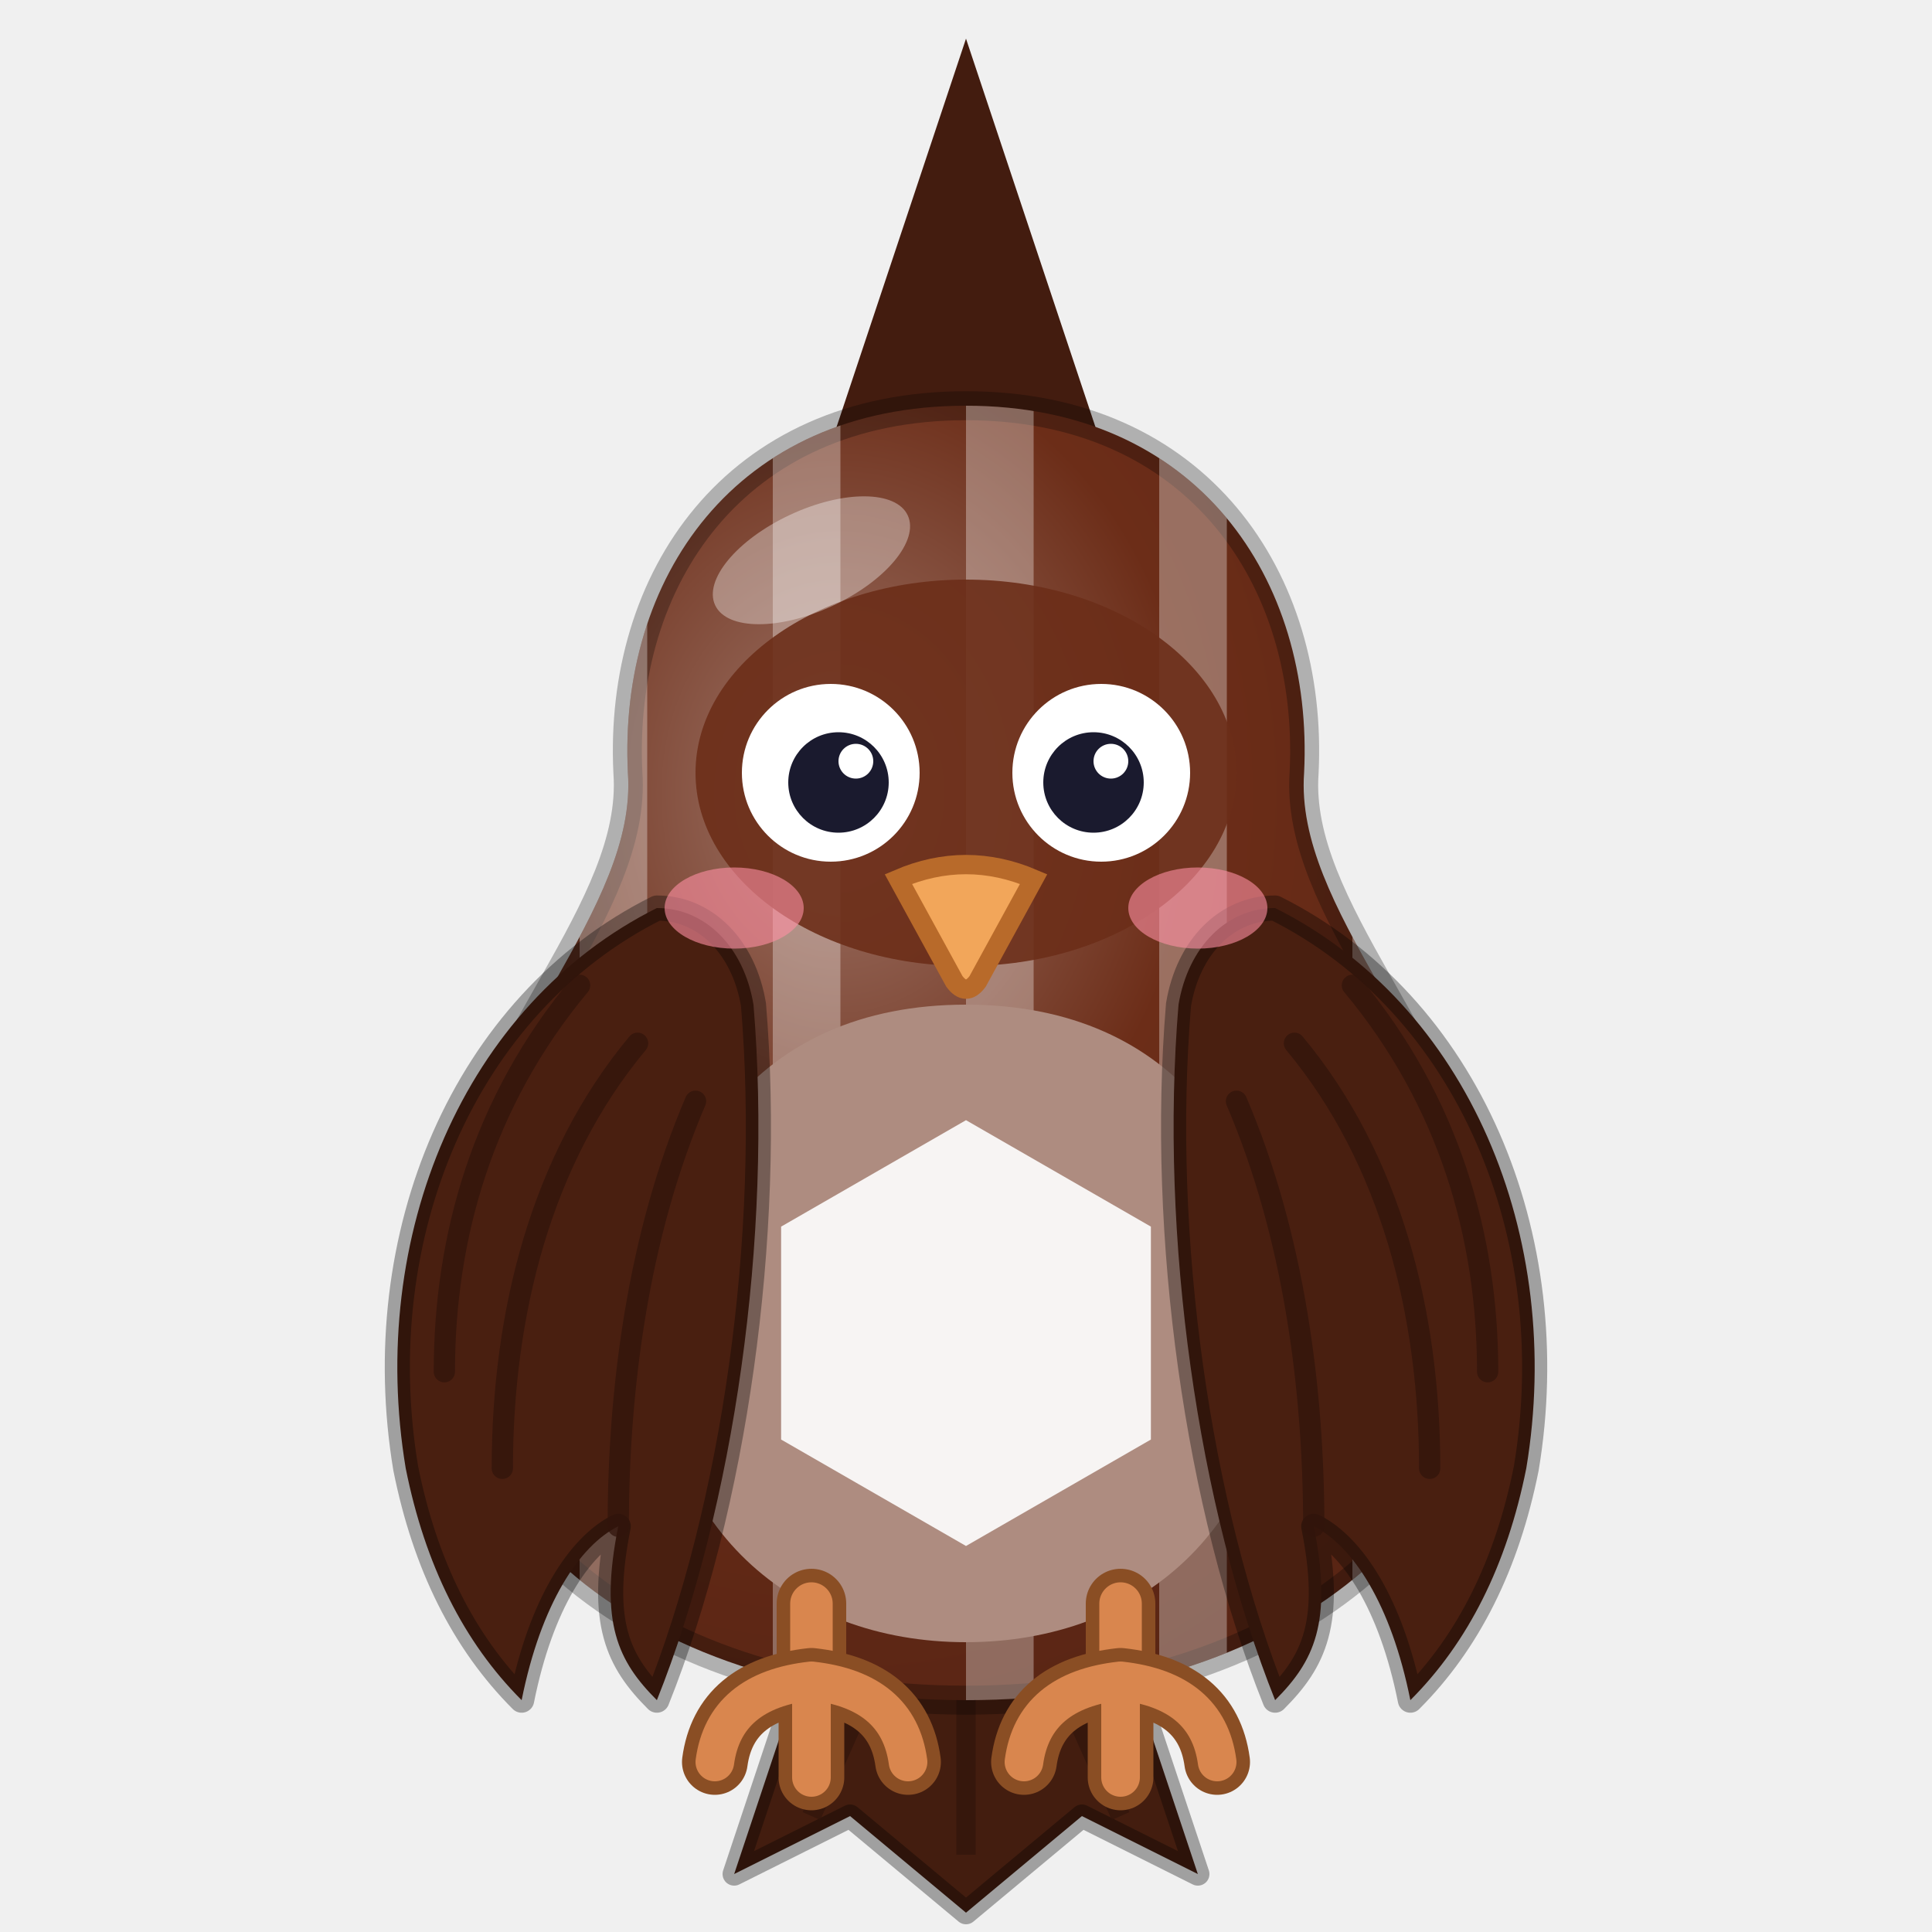
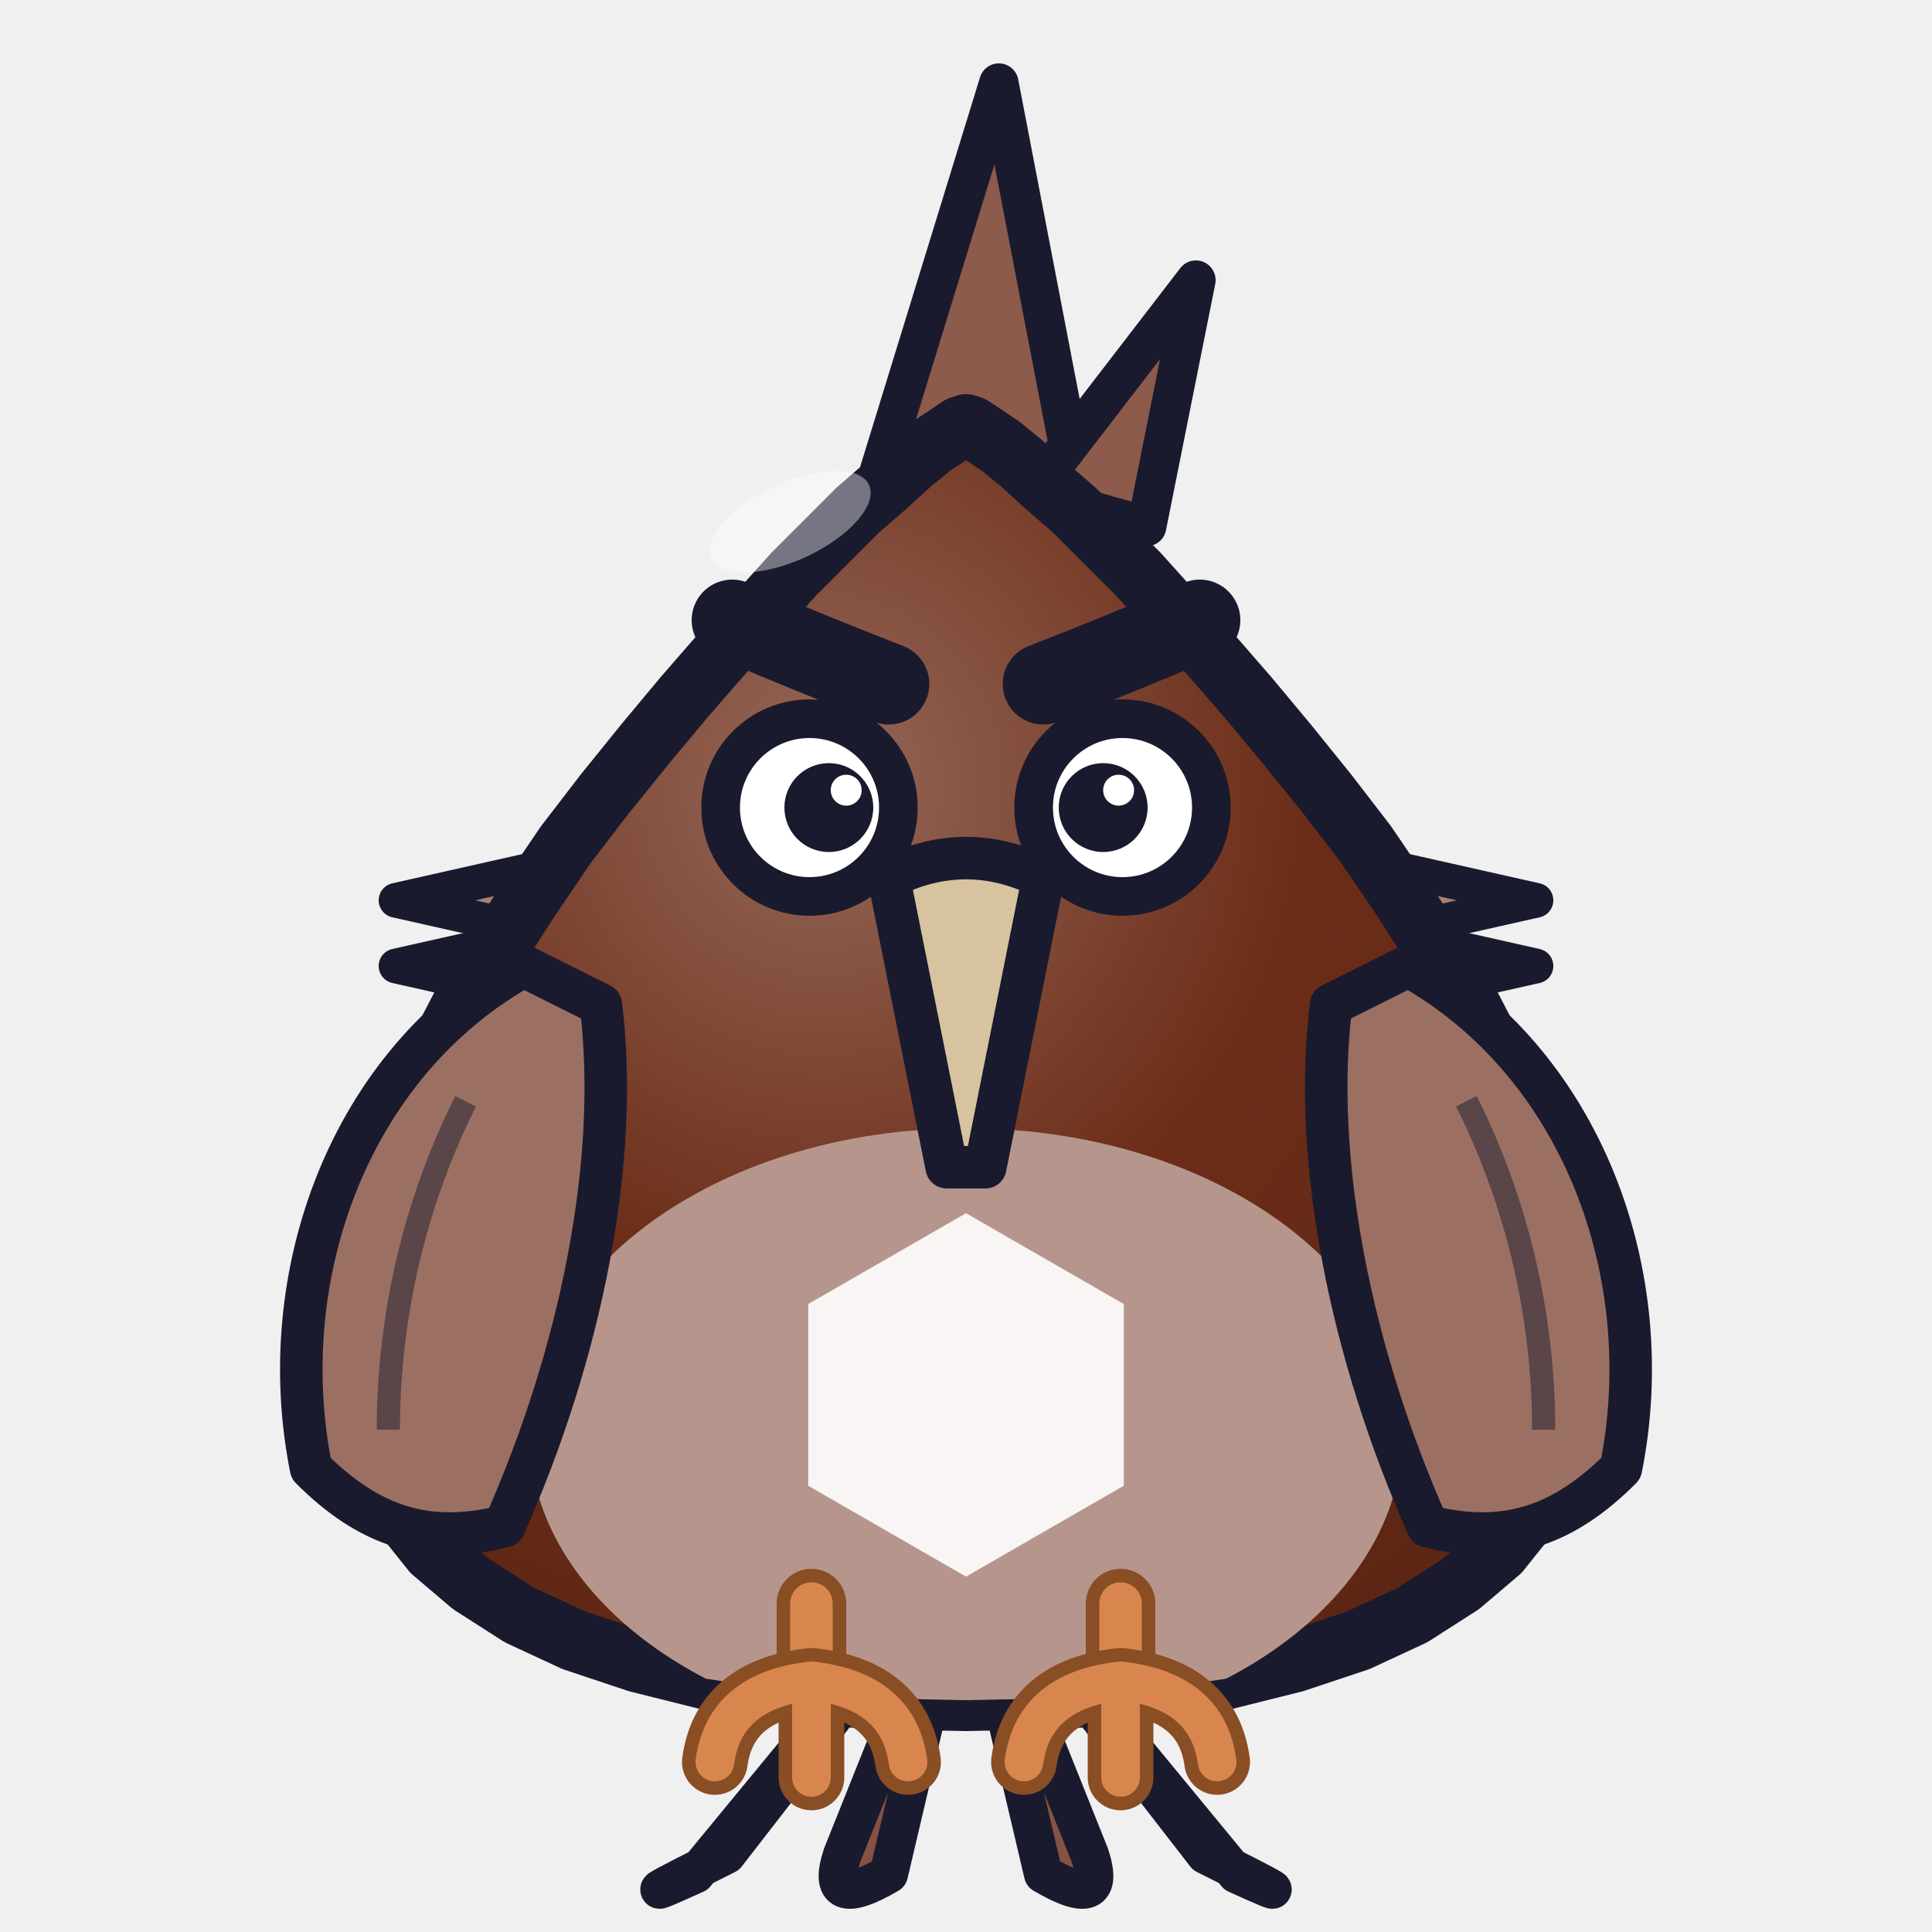
- <svg xmlns="http://www.w3.org/2000/svg" viewBox="0 0 100 100" data-color="brown" data-expr="idle" data-frame="fold" data-ver="4">
+ <svg xmlns="http://www.w3.org/2000/svg" viewBox="0 0 100 100" data-color="brown" data-expr="idle" data-frame="fold" data-ver="5" data-character="도토리">
  <defs>
-     <radialGradient id="bbrown" cx="38%" cy="30%" r="75%">
-       <stop offset="0" stop-color="#9F7669" />
-       <stop offset=".45" stop-color="#6C2D18" />
-       <stop offset="1" stop-color="#592514" />
+     <radialGradient id="gbrown" cx="38%" cy="28%" r="80%">
+       <stop offset="0" stop-color="#956859" />
+       <stop offset=".5" stop-color="#6C2D18" />
+       <stop offset="1" stop-color="#5C2614" />
    </radialGradient>
-     <pattern id="ptbrown" width="10" height="10" patternUnits="userSpaceOnUse">
-       <g opacity=".32">
-         <rect width="3.5" height="10" fill="#FFFFFF" />
-       </g>
-     </pattern>
-     <clipPath id="cbbrown">
-       <path d="M50 21 C62 21 68 30 67.5 40 C67 47 75 54 77 64 C79 78 67 88 50 88 C33 88 21 78 23 64 C25 54 33 47 32.5 40 C32 30 38 21 50 21Z" />
+     <clipPath id="cbrown">
+       <path d="M50 22 50.3 22.1 50.9 22.5 51.8 23.1 52.9 24 54.1 25.1 55.6 26.4 57.2 28 58.9 29.7 60.7 31.7 62.6 33.8 64.6 36.1 66.6 38.5 68.7 41.1 70.7 43.7 72.6 46.5 74.4 49.3 76.1 52.1 77.6 55 78.9 57.9 79.9 60.7 80.7 63.5 81.2 66.3 81.5 68.9 81.5 71.5 81.1 73.9 80.4 76.2 79.2 78.3 77.6 80.3 75.6 82 73.1 83.6 70.3 84.9 67 86 63.4 86.9 59.4 87.5 55 87.9 50 88 45 87.9 40.6 87.5 36.6 86.9 33 86 29.7 84.9 26.9 83.6 24.4 82 22.4 80.3 20.8 78.3 19.6 76.2 18.9 73.9 18.5 71.5 18.5 68.9 18.8 66.3 19.3 63.5 20.1 60.7 21.1 57.9 22.4 55 23.9 52.1 25.6 49.3 27.4 46.5 29.3 43.7 31.3 41.1 33.4 38.5 35.4 36.1 37.4 33.8 39.3 31.7 41.1 29.7 42.8 28 44.4 26.4 45.9 25.1 47.1 24 48.2 23.1 49.1 22.5 49.7 22.1Z" />
    </clipPath>
  </defs>
-   <path d="M43 82 L38 97 L44 94 L50 99 L56 94 L62 97 L57 82Z" fill="#431D0F" stroke="#0005" stroke-width="1.2" stroke-linejoin="round" />
-   <path d="M50 86 V96 M46 85 L42 94 M54 85 L58 94" fill="none" stroke="#31140B" stroke-width="1" opacity=".7" />
-   <g class="crest" transform="translate(0 -8)">
-     <path d="M43 31 L50 10 L57 31z" fill="#431C0F" />
+   <path d="M50 80 L36 97 Q31.6 99 37.6 96Z" fill="#865342" stroke="#1A1A2E" stroke-width="2" stroke-linejoin="round" />
+   <path d="M50 80 L64 97 Q68.4 99 62.4 96Z" fill="#865342" stroke="#1A1A2E" stroke-width="2" stroke-linejoin="round" />
+   <path d="M50 80 L46 97 Q42.6 99 43.6 96Z" fill="#865342" stroke="#1A1A2E" stroke-width="2" stroke-linejoin="round" />
+   <path d="M50 80 L54 97 Q57.4 99 56.4 96Z" fill="#865342" stroke="#1A1A2E" stroke-width="2" stroke-linejoin="round" />
+   <g transform="translate(50 23) scale(.85)">
+     <path d="M-6 4 L2 -22 L7 4Z" fill="#8C5B4B" stroke="#1A1A2E" stroke-width="2.4" stroke-linejoin="round" />
+     <path d="M4 3 L14 -10 L11 5Z" fill="#8C5B4B" stroke="#1A1A2E" stroke-width="2.4" stroke-linejoin="round" />
  </g>
-   <path d="M50 21 C62 21 68 30 67.5 40 C67 47 75 54 77 64 C79 78 67 88 50 88 C33 88 21 78 23 64 C25 54 33 47 32.5 40 C32 30 38 21 50 21Z" fill="url(#bbrown)" stroke="#0004" stroke-width="1.5" />
-   <rect x="18" y="18" width="64" height="72" fill="url(#ptbrown)" clip-path="url(#cbbrown)" />
-   <ellipse cx="50" cy="40" rx="14" ry="10" fill="#6C2D18" opacity=".9" />
-   <path d="M50 52 C61 52 66 60 66 69 C66 79 59 85 50 85 C41 85 34 79 34 69 C34 60 39 52 50 52Z" fill="#AE8C80" />
-   <g transform="translate(50 69) scale(.58) translate(-50 -50)">
+   <path d="M28.5 44.8 L20.5 46.6 L28.5 48.4Z" fill="#A78174" stroke="#1A1A2E" stroke-width="1.8" stroke-linejoin="round" />
+   <path d="M28.5 48.2 L20.5 50 L28.5 51.8Z" fill="#A78174" stroke="#1A1A2E" stroke-width="1.8" stroke-linejoin="round" />
+   <path d="M71.5 44.8 L79.5 46.6 L71.5 48.4Z" fill="#A78174" stroke="#1A1A2E" stroke-width="1.8" stroke-linejoin="round" />
+   <path d="M71.5 48.2 L79.5 50 L71.5 51.8Z" fill="#A78174" stroke="#1A1A2E" stroke-width="1.8" stroke-linejoin="round" />
+   <path d="M50 22 50.3 22.1 50.9 22.5 51.8 23.1 52.9 24 54.1 25.1 55.6 26.4 57.2 28 58.9 29.7 60.7 31.7 62.6 33.8 64.6 36.1 66.6 38.5 68.7 41.1 70.7 43.7 72.6 46.5 74.4 49.3 76.1 52.1 77.6 55 78.9 57.9 79.9 60.7 80.7 63.5 81.2 66.3 81.5 68.9 81.5 71.5 81.1 73.9 80.4 76.2 79.2 78.3 77.6 80.3 75.6 82 73.1 83.6 70.3 84.9 67 86 63.4 86.9 59.4 87.5 55 87.9 50 88 45 87.9 40.6 87.5 36.6 86.9 33 86 29.7 84.9 26.9 83.6 24.4 82 22.4 80.3 20.8 78.3 19.6 76.2 18.9 73.9 18.5 71.5 18.5 68.9 18.8 66.3 19.3 63.5 20.1 60.7 21.1 57.9 22.4 55 23.9 52.1 25.6 49.3 27.4 46.5 29.3 43.7 31.3 41.1 33.4 38.5 35.4 36.1 37.4 33.8 39.3 31.7 41.1 29.7 42.8 28 44.4 26.4 45.9 25.1 47.1 24 48.2 23.1 49.1 22.5 49.7 22.1Z" fill="url(#gbrown)" stroke="#1A1A2E" stroke-width="3.2" stroke-linejoin="round" />
+   <g clip-path="url(#cbrown)">
+     <ellipse cx="50" cy="74.2" rx="22.6" ry="15.8" fill="#B6968C" />
+   </g>
+   <g transform="translate(50 72.2) scale(0.495) translate(-50 -50)">
    <polygon points="50,31 66.5,40.5 66.5,59.5 50,69 33.5,59.5 33.5,40.5" fill="#FFFFFF" fill-opacity=".9" />
  </g>
  <g class="wing wing-l">
-     <path class="wing-shape" d="M34 47 C24 52 19 64 21 76 C22 81 24 85 27 88 C28 83 30 80 32 79 C31 84 32 86 34 88 C38 78 40 64 39 52 C38.5 49 36.5 47 34 47Z" fill="#491F10" stroke="#0005" stroke-width="1.3" stroke-linejoin="round" />
-     <path d="M33 54 C28 60 26 68 26 76 M36 57 C33 64 32 72 32 79 M30 51 C25 57 23 64 23 71" fill="none" stroke="#31140B" stroke-width="1.1" stroke-linecap="round" opacity=".75" />
+     <g transform="translate(-6.9 0)">
+       <path d="M34 50 C25 55 21 66 23 76 C26 79 29 80 33 79 C37 70 39 60 38 52Z" fill="#9B7062" stroke="#1A1A2E" stroke-width="2.2" stroke-linejoin="round" />
+       <path d="M31 57 C28 63 27 69 27 74" fill="none" stroke="#1A1A2E" stroke-width="1.2" opacity=".5" />
+     </g>
  </g>
  <g class="wing wing-r" transform="translate(100 0) scale(-1 1)">
-     <path class="wing-shape" d="M34 47 C24 52 19 64 21 76 C22 81 24 85 27 88 C28 83 30 80 32 79 C31 84 32 86 34 88 C38 78 40 64 39 52 C38.5 49 36.5 47 34 47Z" fill="#491F10" stroke="#0005" stroke-width="1.3" stroke-linejoin="round" />
-     <path d="M33 54 C28 60 26 68 26 76 M36 57 C33 64 32 72 32 79 M30 51 C25 57 23 64 23 71" fill="none" stroke="#31140B" stroke-width="1.1" stroke-linecap="round" opacity=".75" />
+     <g transform="translate(-6.9 0)">
+       <path d="M34 50 C25 55 21 66 23 76 C26 79 29 80 33 79 C37 70 39 60 38 52Z" fill="#9B7062" stroke="#1A1A2E" stroke-width="2.2" stroke-linejoin="round" />
+       <path d="M31 57 C28 63 27 69 27 74" fill="none" stroke="#1A1A2E" stroke-width="1.2" opacity=".5" />
+     </g>
  </g>
  <path d="M42 83 V87" stroke="#8A4E24" stroke-width="3.6" stroke-linecap="round" />
  <path d="M42 83 V87" stroke="#D9864E" stroke-width="2.2" stroke-linecap="round" />
  <g fill="none" stroke-linecap="round">
    <path d="M42 87 q-4.5 .5 -5 4.2 M42 87 q0 2.5 0 5 M42 87 q4.5 .5 5 4.2" stroke="#8A4E24" stroke-width="3.4" />
    <path d="M42 87 q-4.5 .5 -5 4.2 M42 87 q0 2.5 0 5 M42 87 q4.5 .5 5 4.2" stroke="#D9864E" stroke-width="2" />
  </g>
  <path d="M58 83 V87" stroke="#8A4E24" stroke-width="3.6" stroke-linecap="round" />
  <path d="M58 83 V87" stroke="#D9864E" stroke-width="2.2" stroke-linecap="round" />
  <g fill="none" stroke-linecap="round">
    <path d="M58 87 q-4.5 .5 -5 4.2 M58 87 q0 2.5 0 5 M58 87 q4.5 .5 5 4.2" stroke="#8A4E24" stroke-width="3.4" />
    <path d="M58 87 q-4.5 .5 -5 4.2 M58 87 q0 2.5 0 5 M58 87 q4.5 .5 5 4.2" stroke="#D9864E" stroke-width="2" />
  </g>
-   <circle cx="43" cy="40" r="4.6" fill="#fff" />
-   <circle cx="57" cy="40" r="4.6" fill="#fff" />
-   <circle cx="43.4" cy="40.5" r="2.6" fill="#1A1A2E" />
-   <circle cx="56.6" cy="40.5" r="2.6" fill="#1A1A2E" />
-   <circle cx="44.3" cy="39.4" r=".9" fill="#fff" />
-   <circle cx="57.5" cy="39.4" r=".9" fill="#fff" />
-   <path d="M46.5 45.5 Q50 44 53.5 45.5 L50.6 50.8 Q50 51.6 49.4 50.8Z" fill="#F2A65A" stroke="#B86A2A" stroke-width="1" />
-   <ellipse cx="38" cy="47" rx="3.6" ry="2.1" fill="#FF8FA3" opacity="0.6" />
-   <ellipse cx="62" cy="47" rx="3.6" ry="2.1" fill="#FF8FA3" opacity="0.6" />
-   <ellipse cx="42" cy="29" rx="5.5" ry="2.6" fill="#fff" opacity=".35" transform="rotate(-25 42 29)" />
+   <path d="M37.9 32.1 Q41.9 33.8 46 35.4" fill="none" stroke="#1A1A2E" stroke-width="4.2" stroke-linecap="round" />
+   <path d="M62.1 32.1 Q58.1 33.8 54 35.4" fill="none" stroke="#1A1A2E" stroke-width="4.2" stroke-linecap="round" />
+   <circle cx="41.9" cy="41.8" r="4.6" fill="#fff" stroke="#1A1A2E" stroke-width="2" />
+   <circle cx="42.9" cy="41.8" r="2.3" fill="#1A1A2E" />
+   <circle cx="43.8" cy="40.9" r="0.8" fill="#fff" />
+   <circle cx="58.1" cy="41.8" r="4.6" fill="#fff" stroke="#1A1A2E" stroke-width="2" />
+   <circle cx="57.1" cy="41.8" r="2.3" fill="#1A1A2E" />
+   <circle cx="57.9" cy="40.9" r="0.8" fill="#fff" />
+   <path d="M46 45.415 Q50 43.415 54 45.415 L51 60.415 L49 60.415Z" fill="#D7C3A0" stroke="#1A1A2E" stroke-width="2.2" stroke-linejoin="round" />
+   <path d="M46 45.415 Q50 43.415 54 45.415 L51 60.415 L49 60.415Z" fill="none" stroke="#fff" stroke-opacity=".0" />
+   <ellipse cx="40.9" cy="27" rx="4.5" ry="2" fill="#fff" opacity=".4" transform="rotate(-25 40.9 27)" />
</svg>
